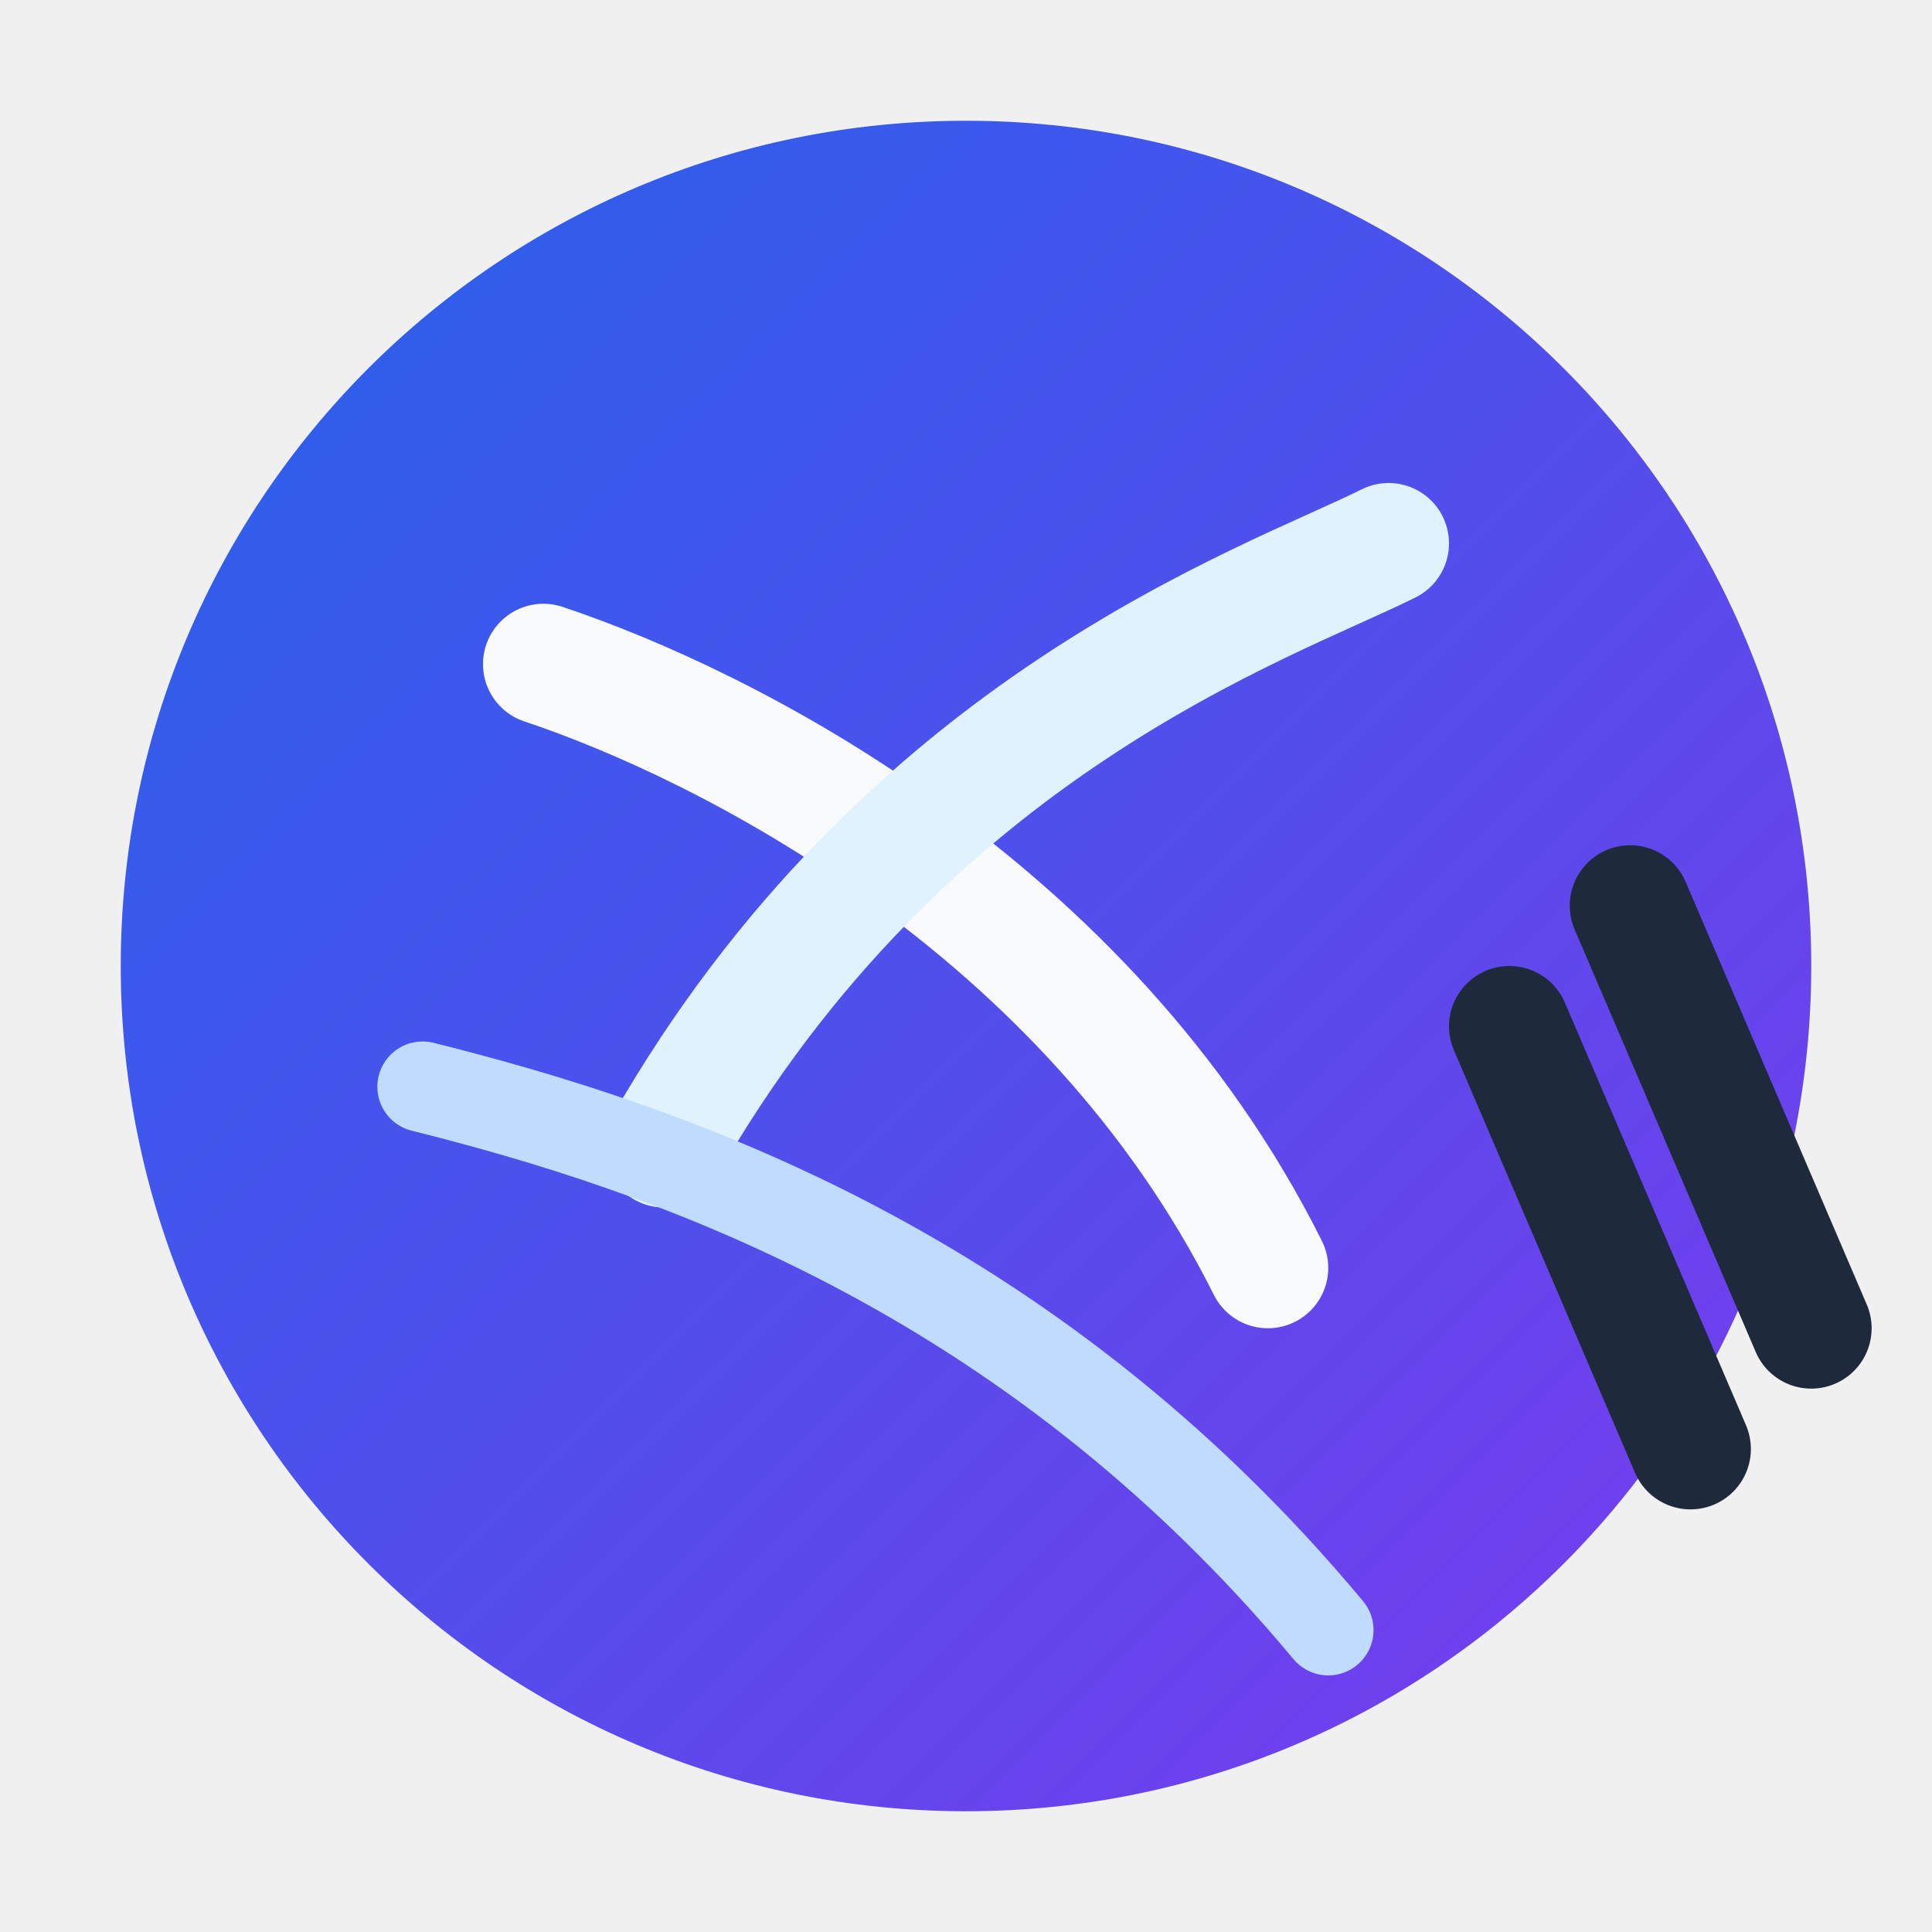
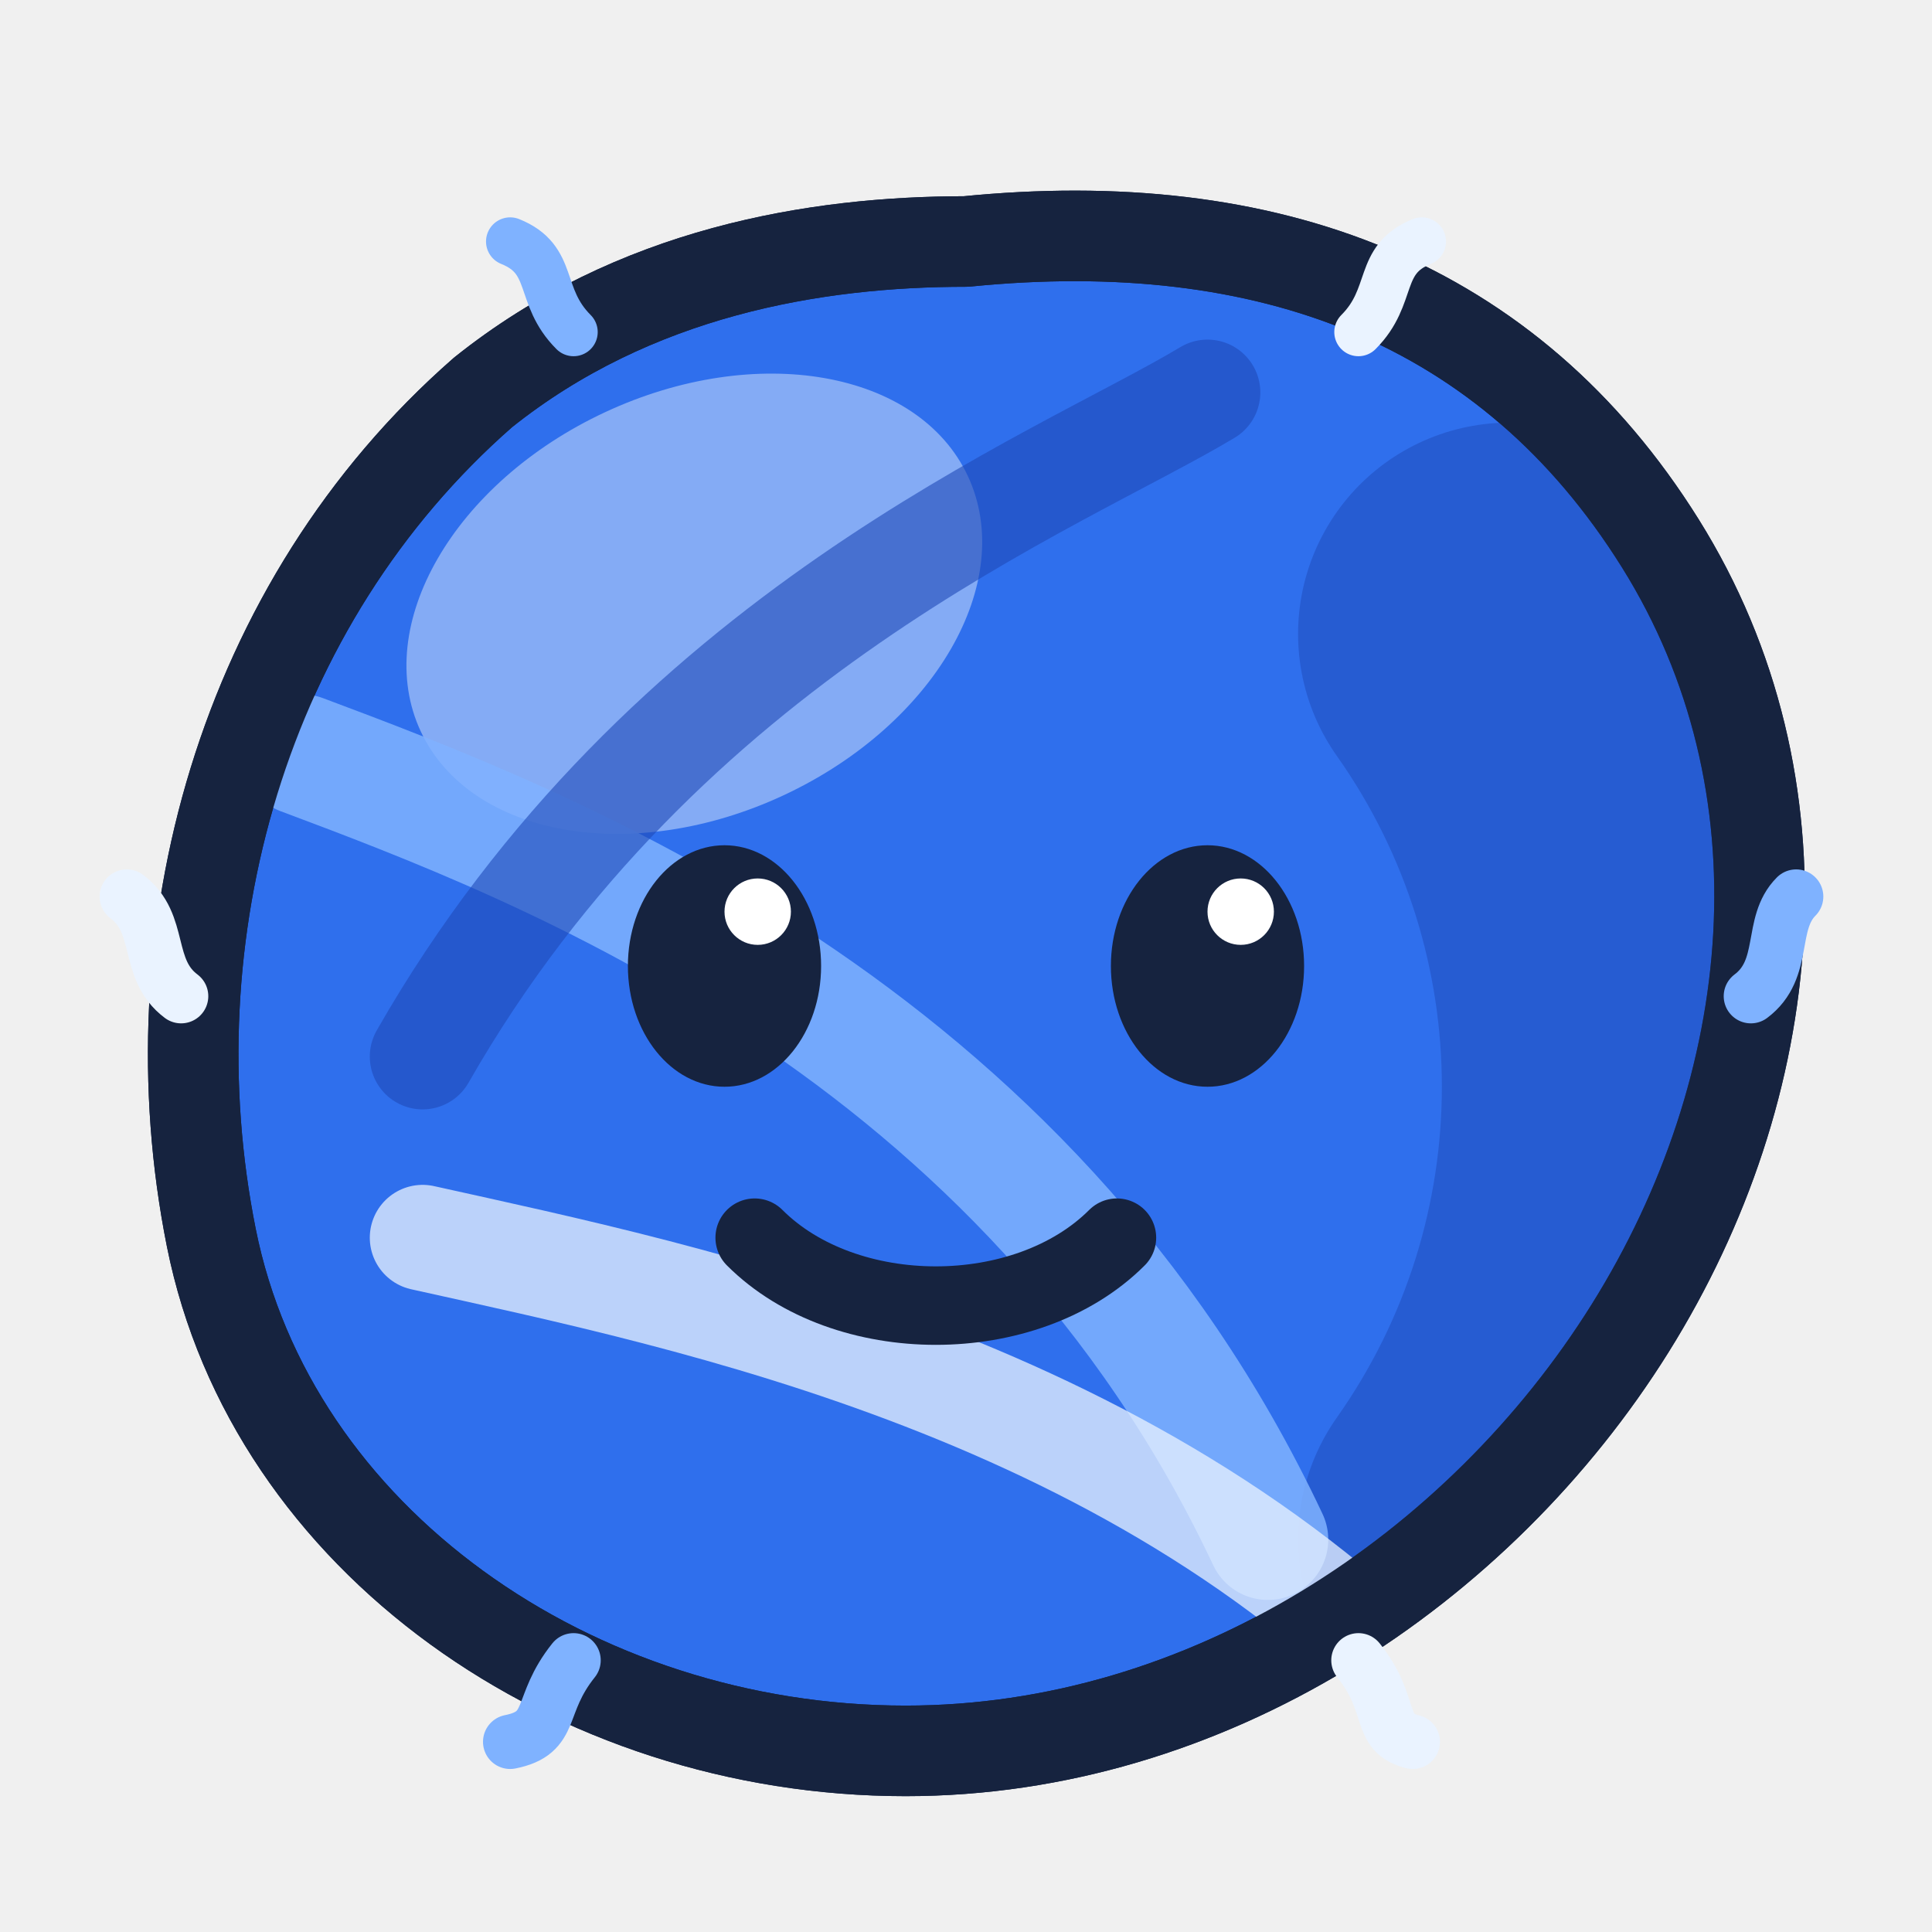
<svg xmlns="http://www.w3.org/2000/svg" viewBox="0 0 64 64">
  <defs>
-     <linearGradient id="yarn" x1="0%" y1="0%" x2="100%" y2="100%">
-       <stop offset="0%" stop-color="#2563eb" />
-       <stop offset="100%" stop-color="#7c3aed" />
-     </linearGradient>
+     <clipPath id="ball">
+       <path d="M32 8C42 7 50 10 55 18C60 26 59 36 54 44C49 52 40 58 30 58C19 58 9 51 7 41C5 31 8 20 16 13C21 9 27 8 32 8Z" />
+     </clipPath>
  </defs>
-   <circle cx="32" cy="32" r="28" fill="url(#yarn)" />
-   <path d="M18 22c6 2 18 8 24 20" stroke="#f9fafb" stroke-width="4" fill="none" stroke-linecap="round" />
-   <path d="M46 18c-4 2-16 6-24 20" stroke="#e0f2fe" stroke-width="4" fill="none" stroke-linecap="round" />
-   <path d="M14 36c8 2 20 6 30 18" stroke="#bfdbfe" stroke-width="3" fill="none" stroke-linecap="round" />
-   <path d="M50 34l6 14" stroke="#1e293b" stroke-width="4" stroke-linecap="round" />
-   <path d="M54 30l6 14" stroke="#1e293b" stroke-width="4" stroke-linecap="round" />
+   <path d="M32 8C42 7 50 10 55 18C60 26 59 36 54 44C49 52 40 58 30 58C19 58 9 51 7 41C5 31 8 20 16 13C21 9 27 8 32 8Z" fill="#2f6fed" stroke="#16233f" stroke-width="3" stroke-linejoin="round" />
+   <g clip-path="url(#ball)">
+     <path d="M50 21a26 26 0 0 1 0 30" fill="none" stroke="#1e49b8" stroke-width="14" stroke-linecap="round" opacity="0.5" />
+     <ellipse cx="23" cy="20" rx="10" ry="7" fill="#eaf3ff" opacity="0.45" transform="rotate(-25 23 20)" />
+     <path d="M10 25c8 3 24 9 32 26" stroke="#7fb2ff" stroke-width="4" fill="none" stroke-linecap="round" opacity="0.85" />
+     <path d="M14 41c9 2 24 5 34 16" stroke="#eaf3ff" stroke-width="3.5" fill="none" stroke-linecap="round" opacity="0.75" />
+     <path d="M40 13c-5 3-18 8-26 22" stroke="#1e49b8" stroke-width="3.5" fill="none" stroke-linecap="round" opacity="0.6" />
+   </g>
+   <ellipse cx="24" cy="32" rx="3.2" ry="4" fill="#16233f" />
+   <ellipse cx="40" cy="32" rx="3.2" ry="4" fill="#16233f" />
+   <circle cx="25.1" cy="30.2" r="1.1" fill="#fff" />
+   <circle cx="41.1" cy="30.2" r="1.1" fill="#fff" />
+   <path d="M25 41c3 3 9 3 12 0" stroke="#16233f" stroke-width="2.6" fill="none" stroke-linecap="round" />
+   <path d="M32 8C42 7 50 10 55 18C60 26 59 36 54 44C49 52 40 58 30 58C19 58 9 51 7 41C5 31 8 20 16 13C21 9 27 8 32 8Z" fill="none" stroke="#16233f" stroke-width="3" stroke-linejoin="round" />
+   <g stroke-linecap="round" fill="none">
+     <path d="M58 33C59.2 32.1 58.6 30.6 59.5 29.7" stroke="#7fb2ff" stroke-width="1.8" />
+     <path d="M45 55C46.2 56.5 45.6 57.4 46.8 57.7" stroke="#eaf3ff" stroke-width="1.8" />
+     <path d="M19 55C17.8 56.5 18.4 57.4 16.9 57.7" stroke="#7fb2ff" stroke-width="1.8" />
+     <path d="M6 33C4.8 32.1 5.4 30.6 4.2 29.7" stroke="#eaf3ff" stroke-width="1.8" />
+     <path d="M19 11C17.8 9.8 18.4 8.6 16.9 8" stroke="#7fb2ff" stroke-width="1.6" />
+     <path d="M45 11C46.2 9.8 45.6 8.6 47.1 8" stroke="#eaf3ff" stroke-width="1.6" />
+   </g>
</svg>
